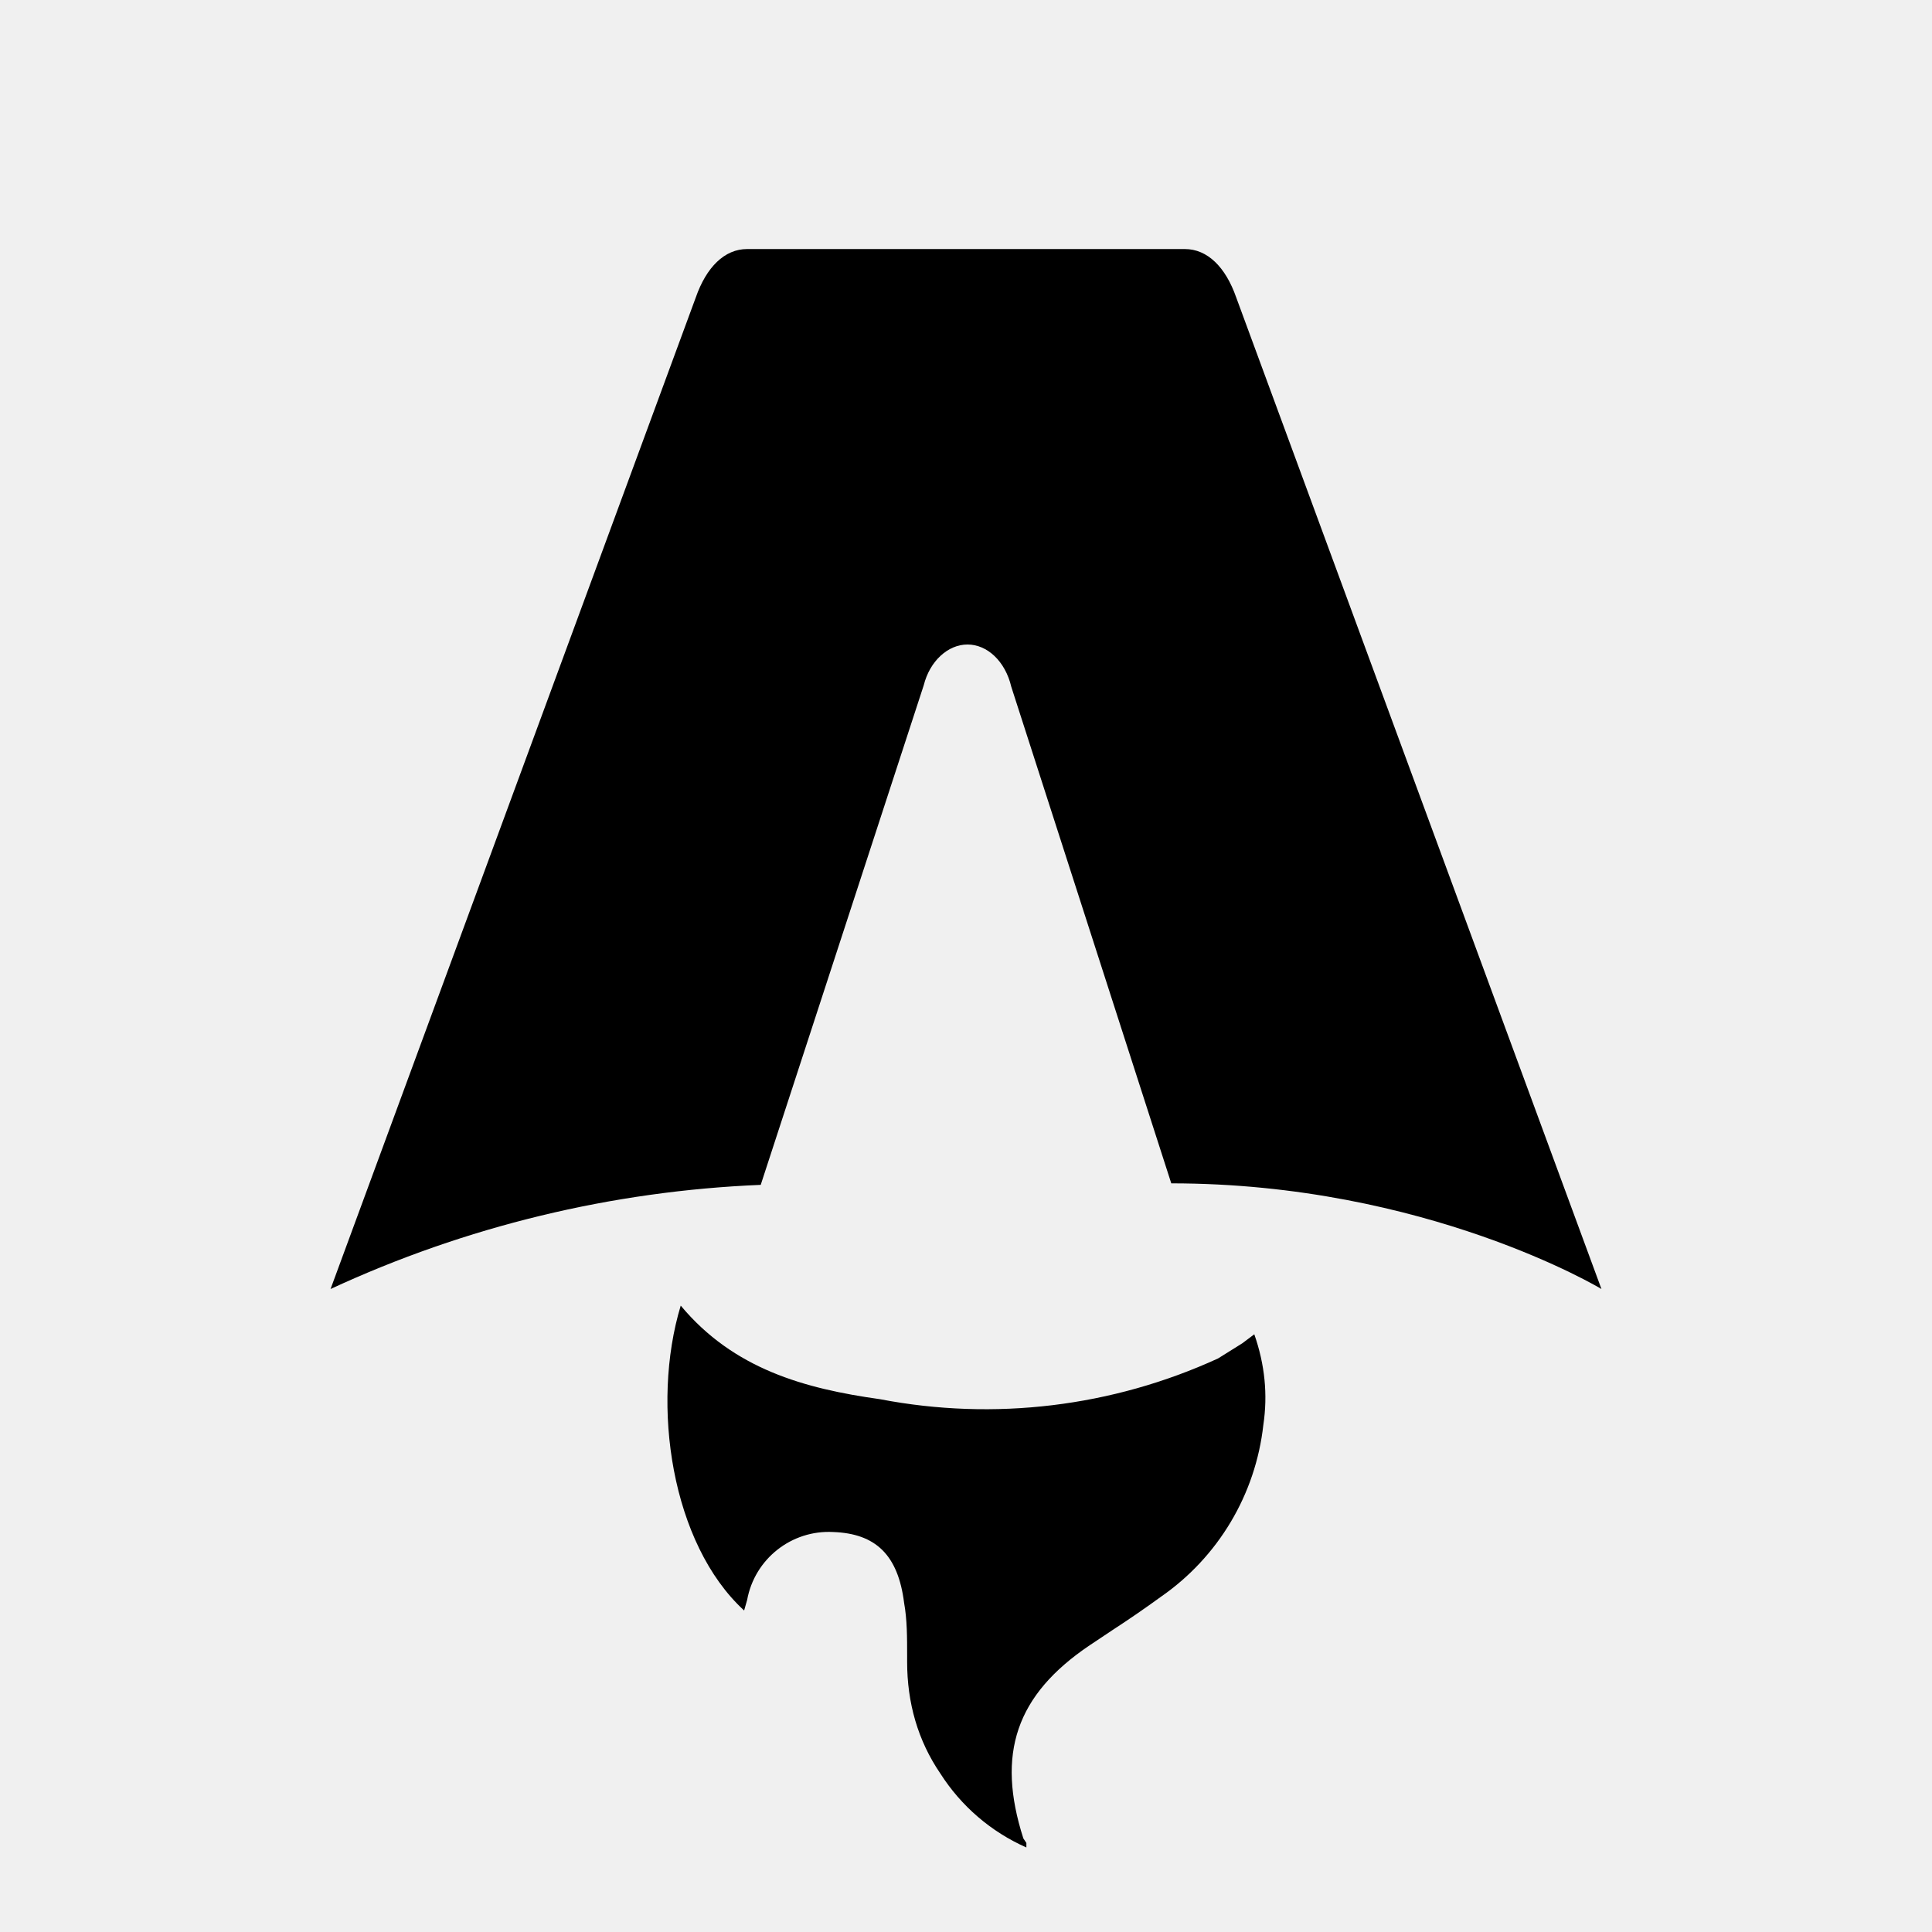
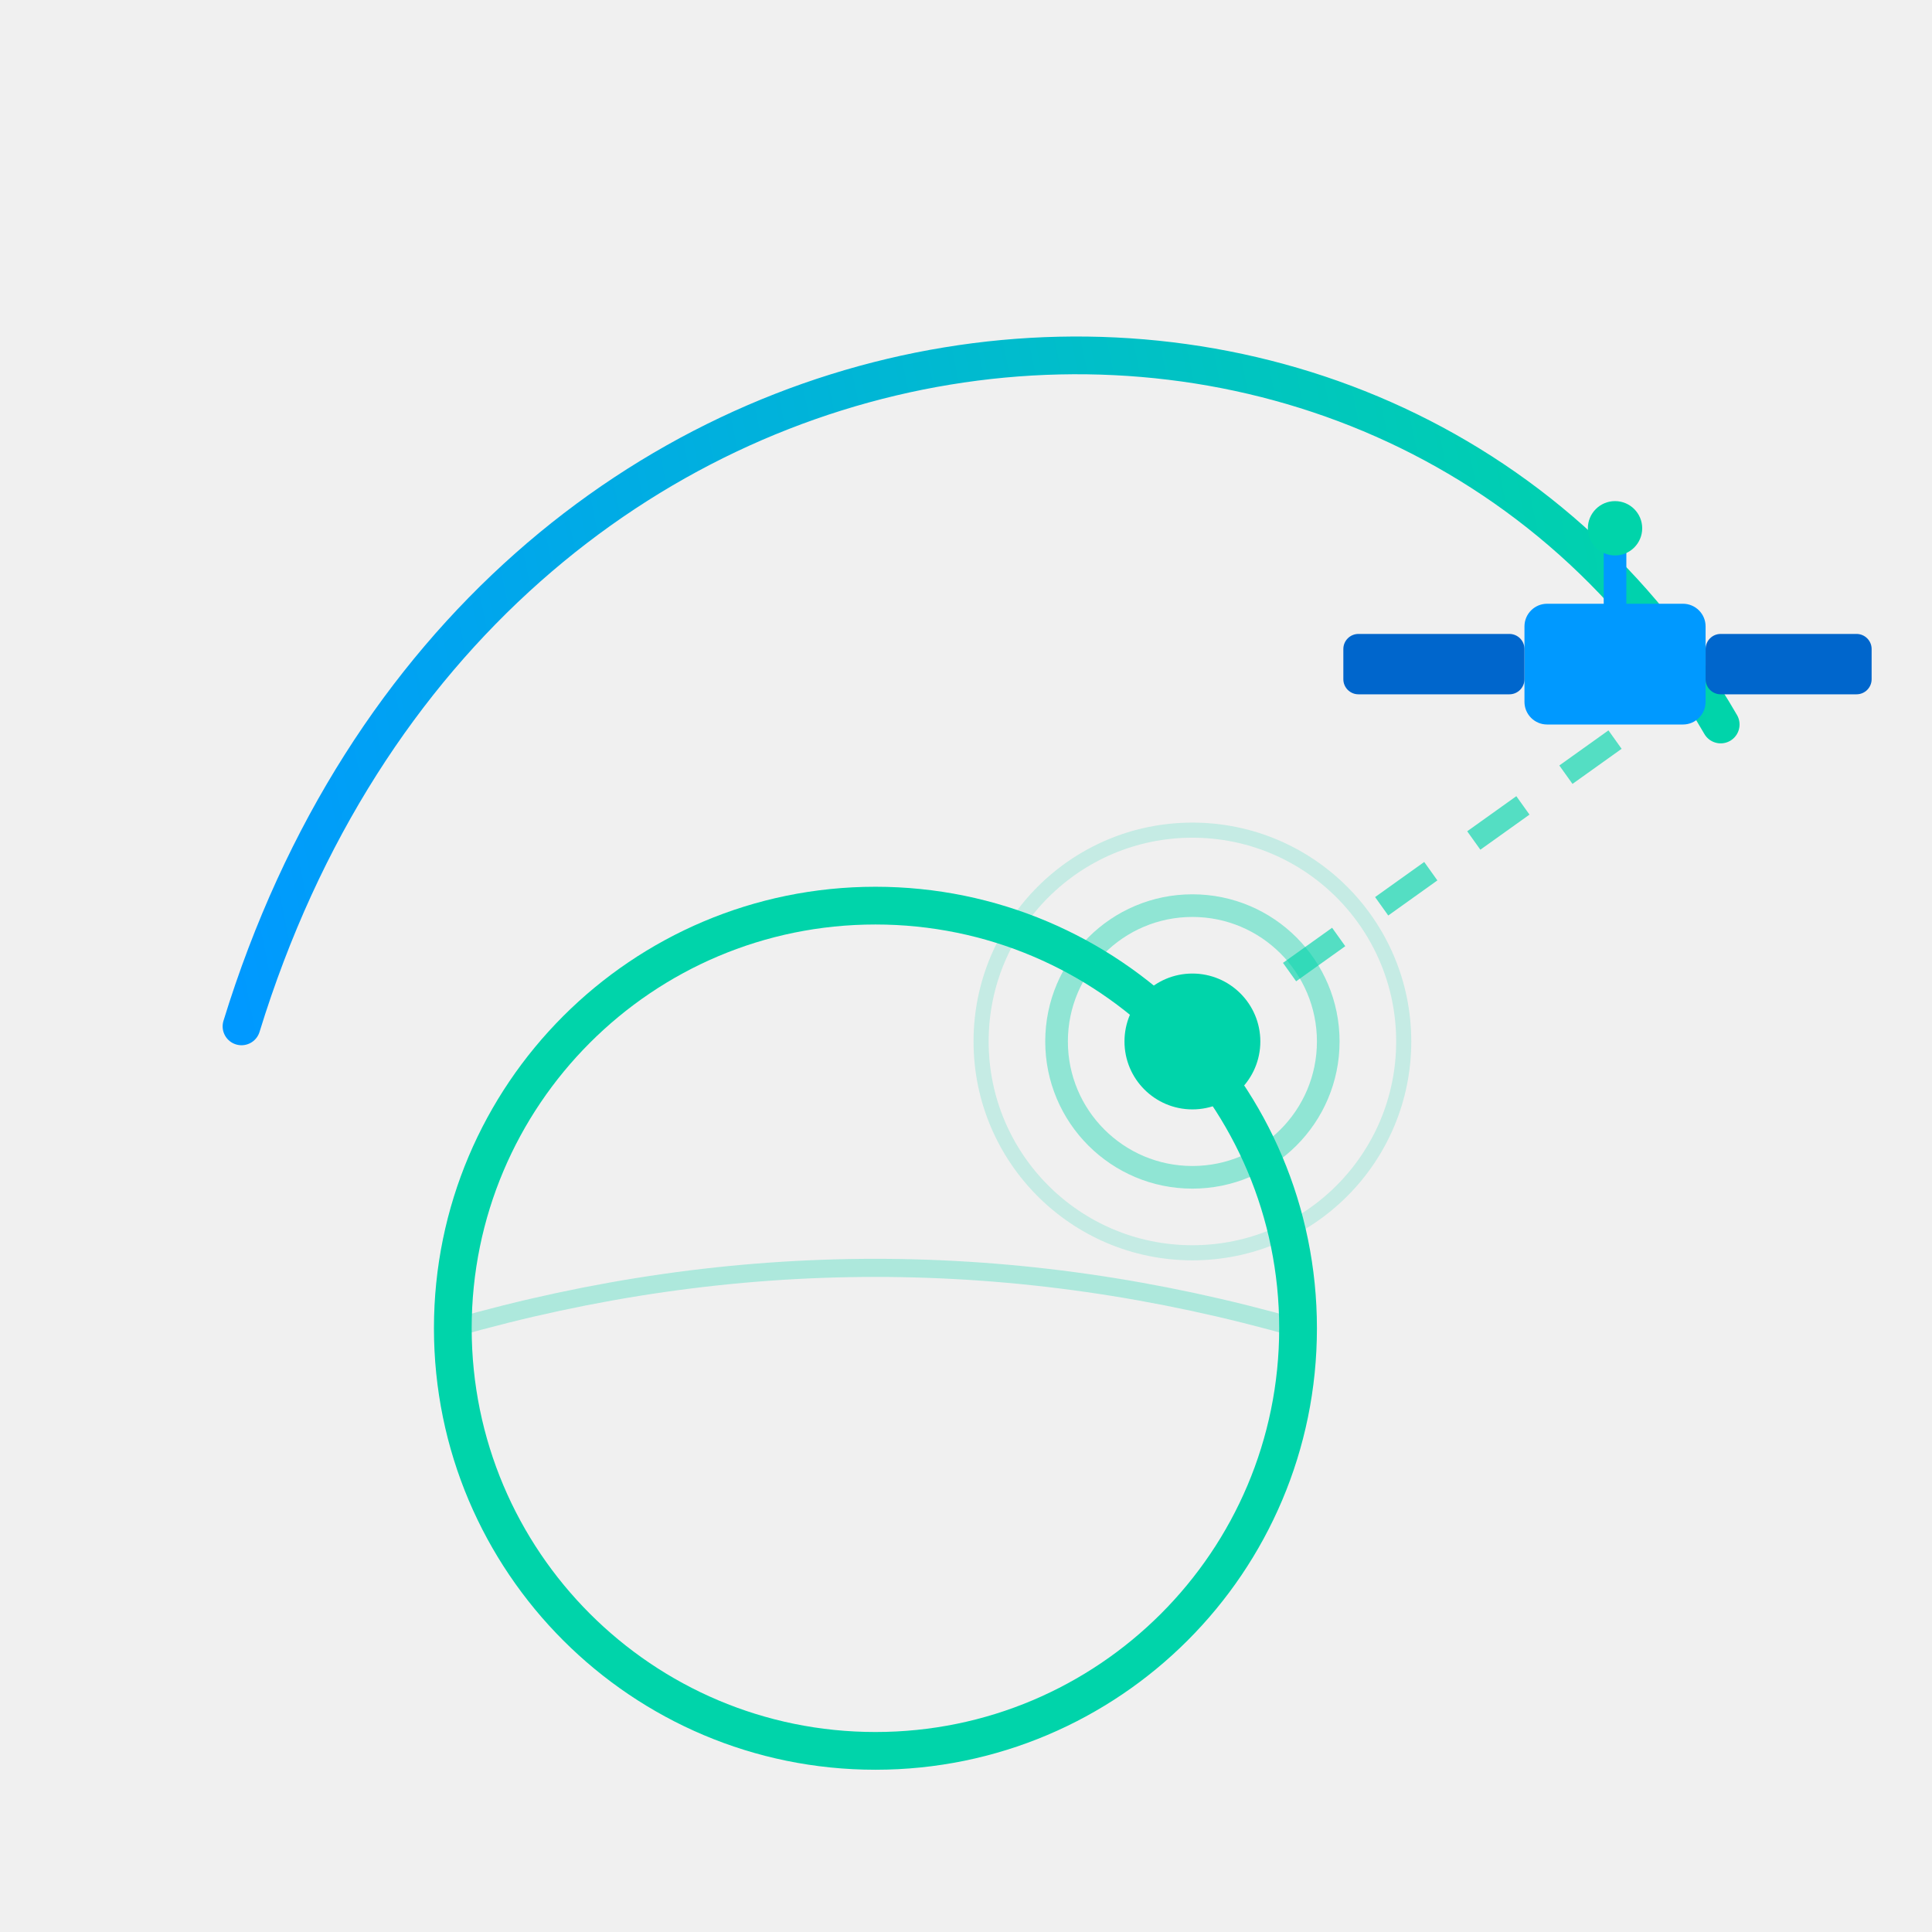
- <svg xmlns="http://www.w3.org/2000/svg" fill="none" viewBox="0 0 128 128">
-   <path d="M50.4 78.5a75.1 75.1 0 0 0-28.5 6.9l24.2-65.7c.7-2 1.9-3.2 3.4-3.2h29c1.5 0 2.7 1.2 3.4 3.2l24.2 65.7s-11.6-7-28.5-7L67 45.5c-.4-1.7-1.6-2.8-2.9-2.8-1.3 0-2.5 1.1-2.9 2.7L50.4 78.5Zm-1.1 28.2Zm-4.2-20.2c-2 6.6-.6 15.8 4.2 20.2a17.5 17.5 0 0 1 .2-.7 5.5 5.5 0 0 1 5.7-4.5c2.8.1 4.3 1.5 4.7 4.7.2 1.1.2 2.3.2 3.5v.4c0 2.7.7 5.2 2.2 7.4a13 13 0 0 0 5.7 4.9v-.3l-.2-.3c-1.8-5.6-.5-9.5 4.4-12.8l1.5-1a73 73 0 0 0 3.2-2.2 16 16 0 0 0 6.8-11.4c.3-2 .1-4-.6-6l-.8.6-1.6 1a37 37 0 0 1-22.4 2.7c-5-.7-9.7-2-13.2-6.2Z" />
-   <style>
-         path { fill: #000; }
-         @media (prefers-color-scheme: dark) {
-             path { fill: #FFF; }
-         }
-     </style>
+ <svg xmlns="http://www.w3.org/2000/svg" viewBox="0 0 128 128" fill="none">
+   <defs>
+     <linearGradient id="orbitGrad" x1="16" y1="68" x2="114" y2="48" gradientUnits="userSpaceOnUse">
+       <stop stop-color="#0099ff" />
+       <stop offset="1" stop-color="#00d4aa" />
+     </linearGradient>
+     <linearGradient id="earthGlow" cx="50%" cy="50%" r="50%" gradientUnits="objectBoundingBox">
+       <stop offset="0%" stop-color="#00d4aa" stop-opacity="0.15" />
+       <stop offset="100%" stop-color="#00d4aa" stop-opacity="0" />
+     </linearGradient>
+   </defs>
+   <circle cx="58" cy="88" r="28" stroke="#00d4aa" stroke-width="2.5" />
+   <path d="M30 88 Q58 80 86 88" stroke="#00d4aa" stroke-width="1.2" opacity="0.28" fill="none" />
+   <path d="M16 68 C 32 16, 92 10, 114 48" stroke="url(#orbitGrad)" stroke-width="2.5" stroke-linecap="round" />
+   <rect x="101" y="40" width="12" height="8" rx="1.5" fill="#0099ff" />
+   <rect x="89" y="42" width="12" height="4" rx="1" fill="#0066cc" />
+   <rect x="113" y="42" width="11" height="4" rx="1" fill="#0066cc" />
+   <line x1="107" y1="40" x2="107" y2="36" stroke="#0099ff" stroke-width="1.5" stroke-linecap="round" />
+   <circle cx="107" cy="35" r="1.8" fill="#00d4aa" />
+   <path d="M107 49 L79 69" stroke="#00d4aa" stroke-width="1.5" stroke-dasharray="4,3.5" opacity="0.65" />
+   <circle cx="79" cy="69" r="4.5" fill="#00d4aa" />
+   <circle cx="79" cy="69" r="9" stroke="#00d4aa" stroke-width="1.5" opacity="0.40" />
+   <circle cx="79" cy="69" r="14" stroke="#00d4aa" stroke-width="1" opacity="0.18" />
</svg>
